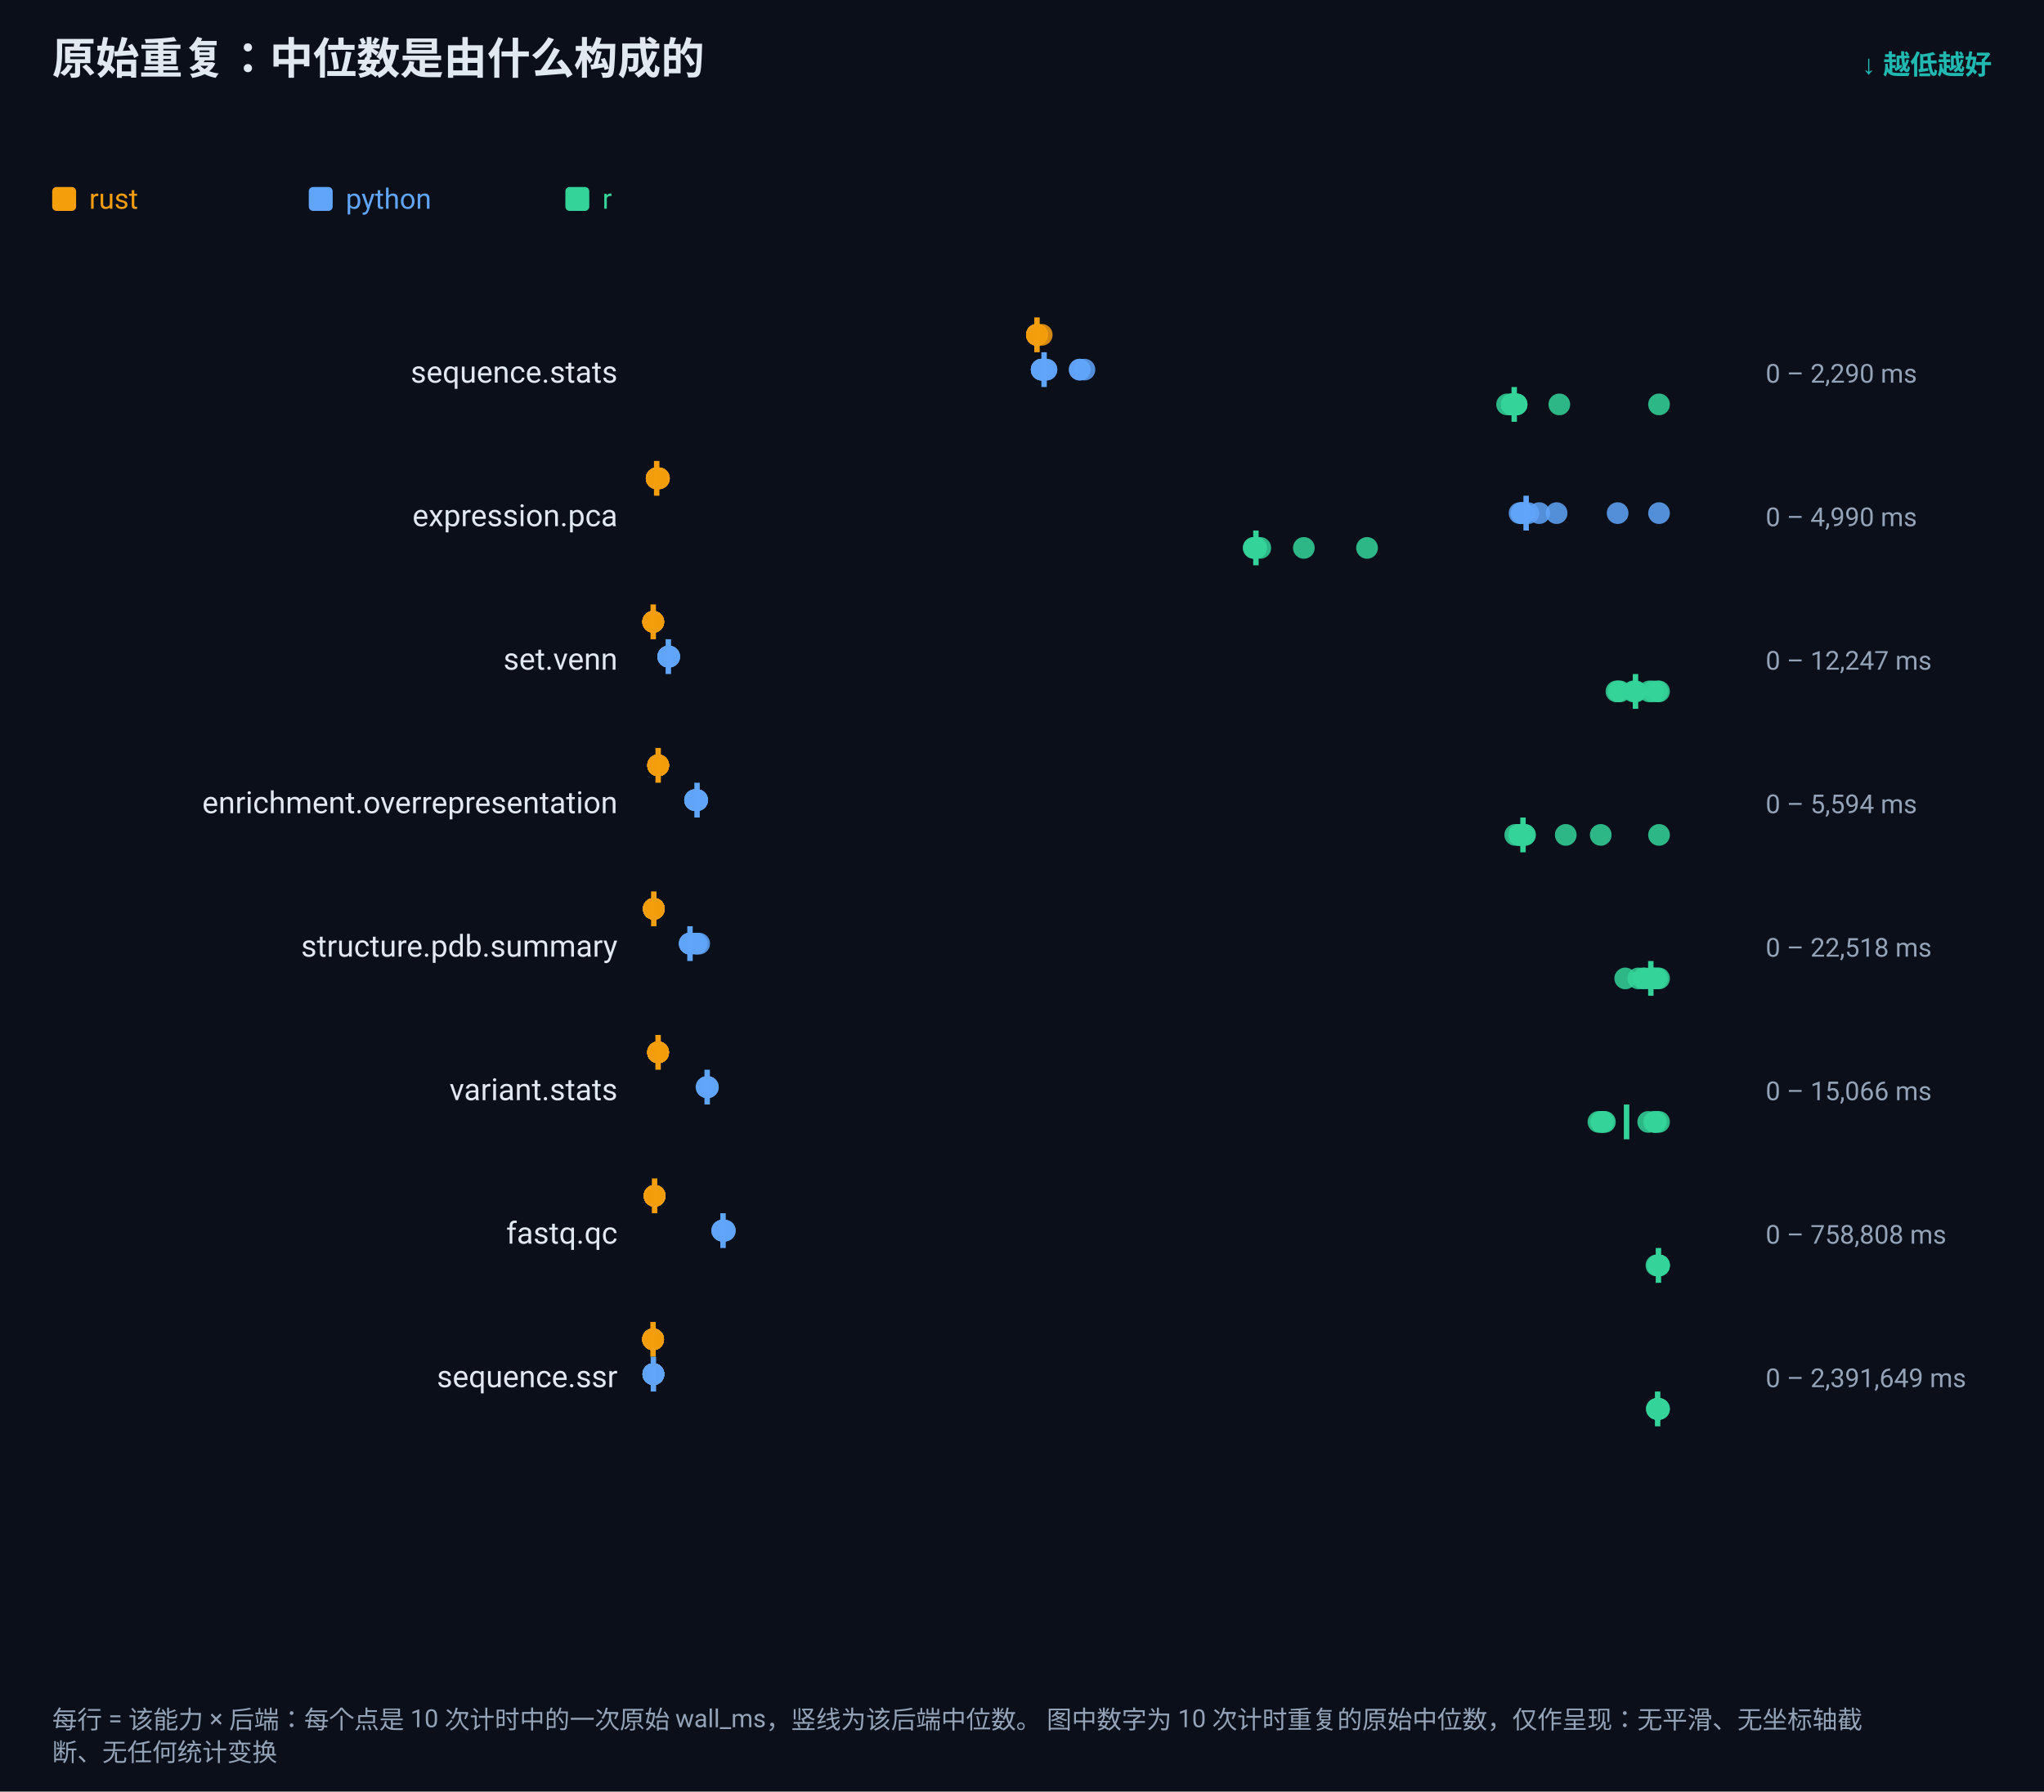
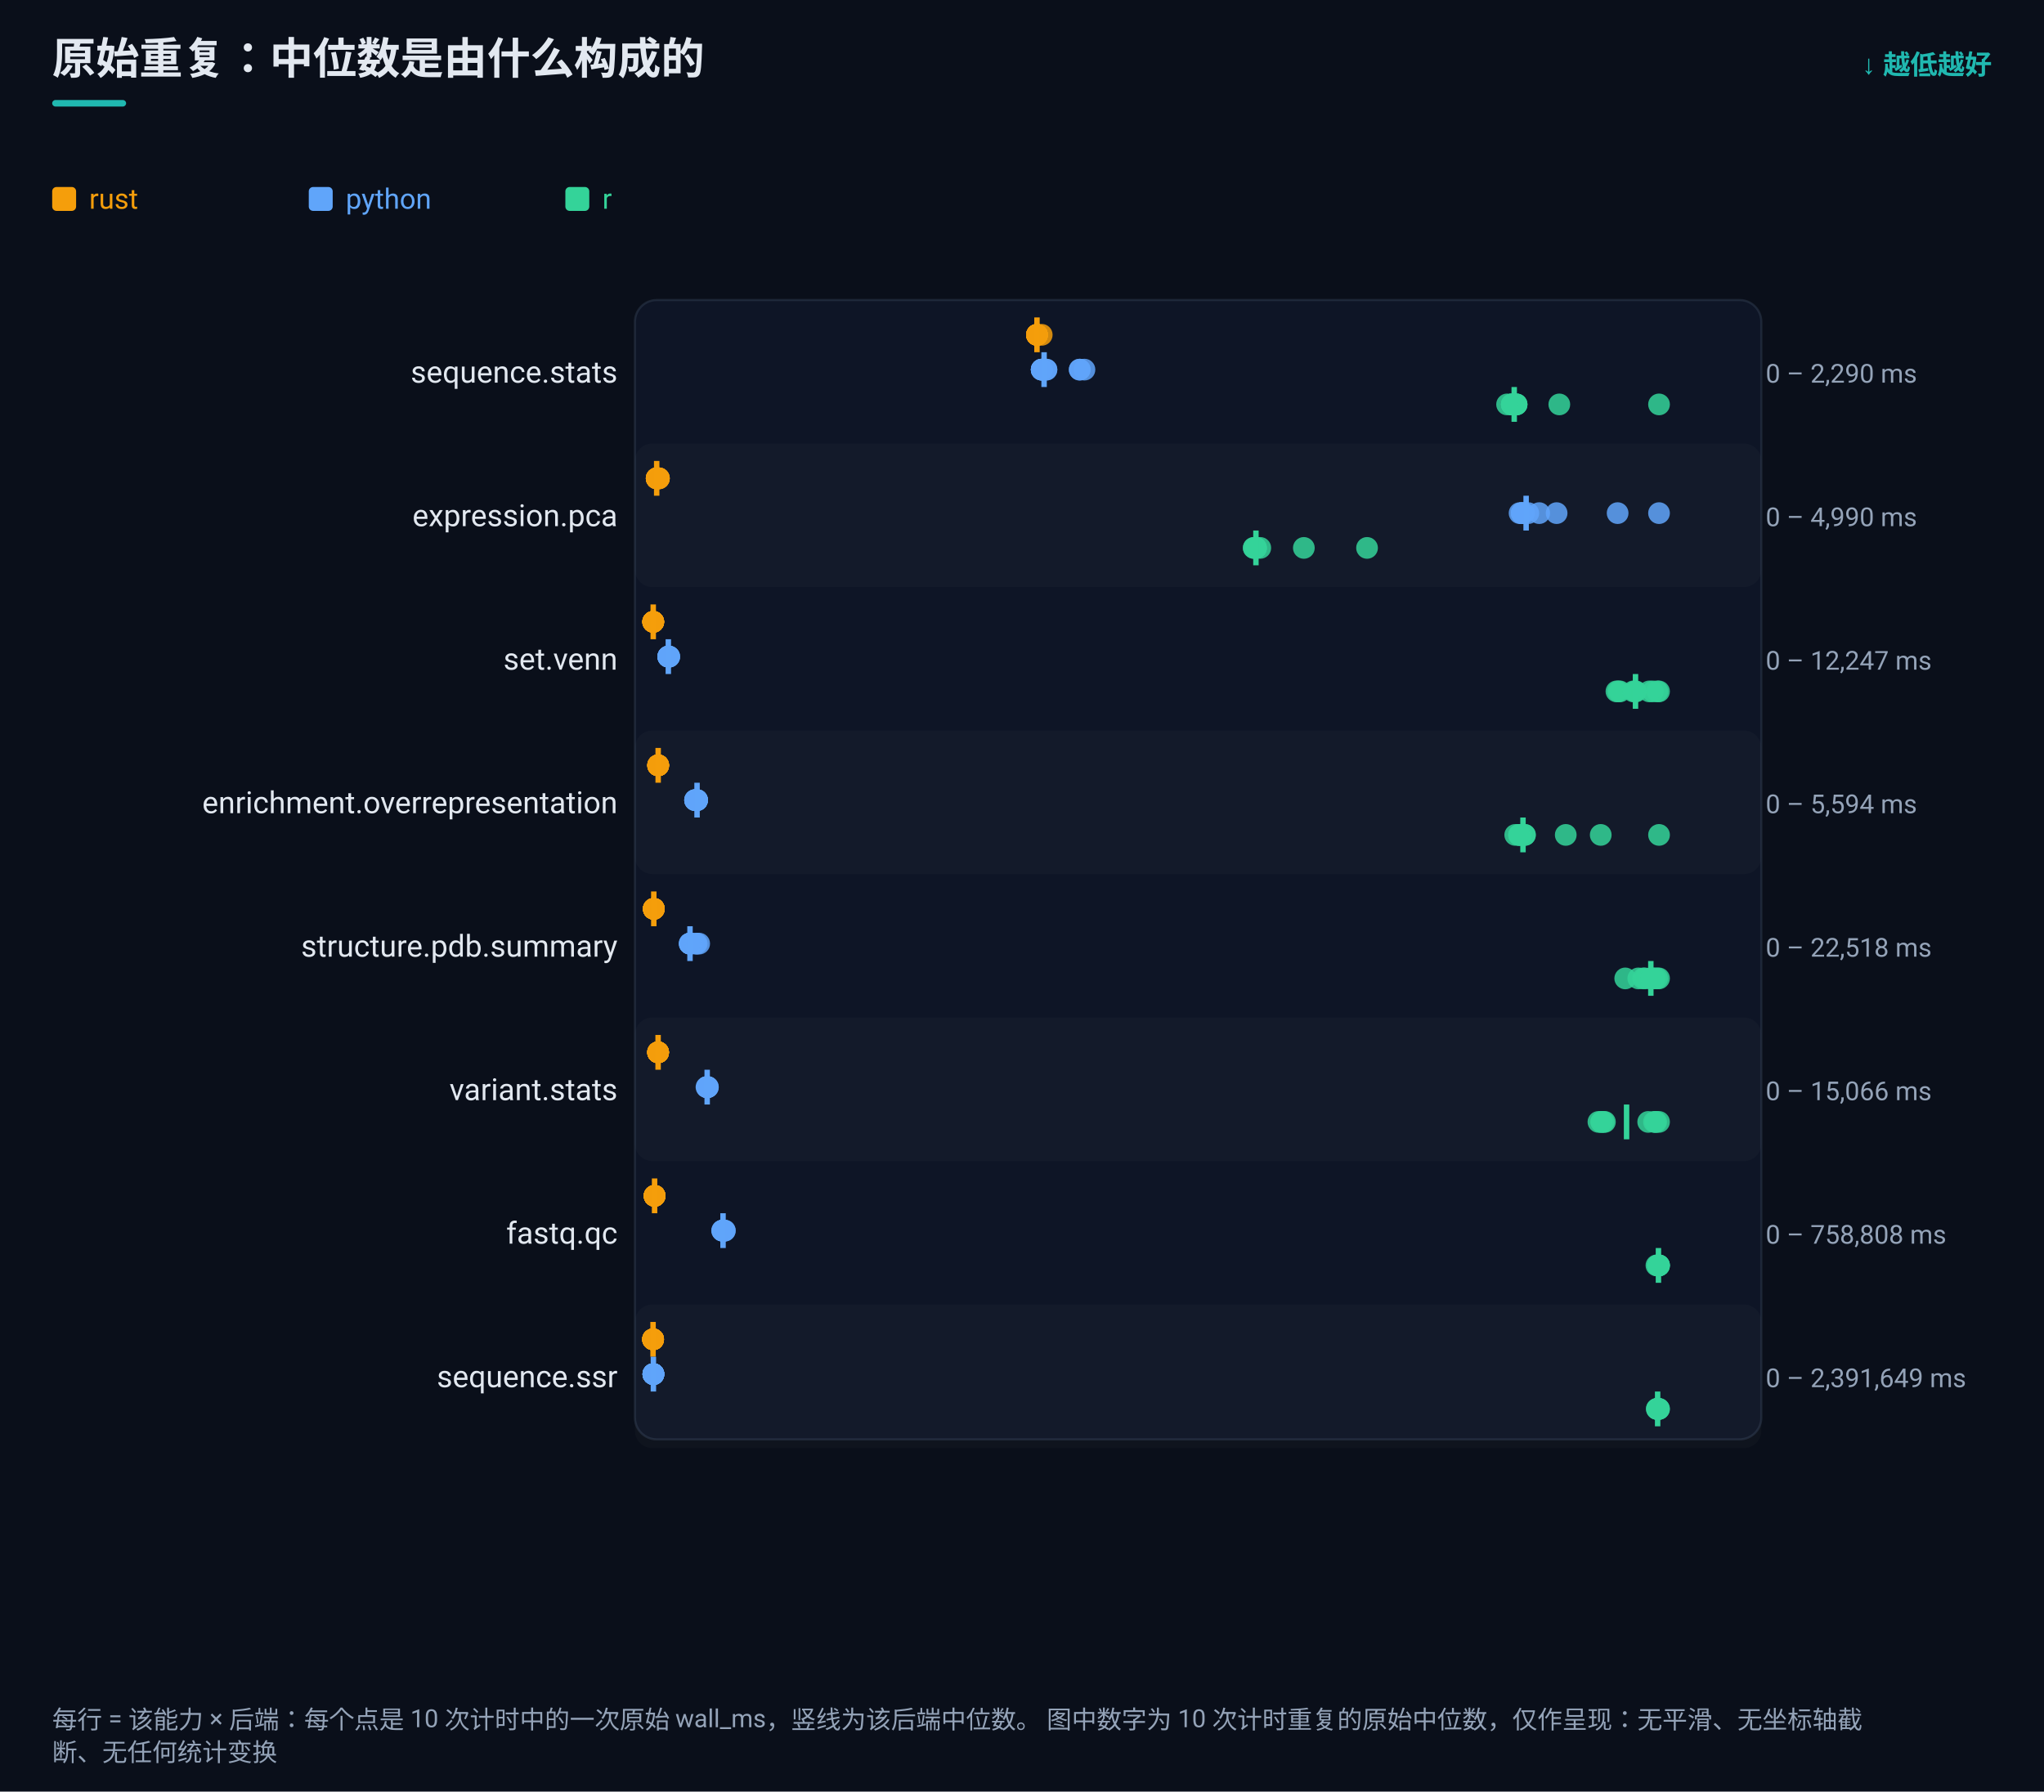
<svg xmlns="http://www.w3.org/2000/svg" viewBox="0 0 940 824" width="940" height="824" role="img" aria-label="原始重复：中位数是由什么构成的">
  <rect width="940" height="824" fill="#0a0f1a" />
  <text x="24" y="34" fill="#e2e8f0" font-family="-apple-system,BlinkMacSystemFont,'Segoe UI',Roboto,'Helvetica Neue',Arial,'Noto Sans SC',sans-serif" font-size="20" font-weight="600">原始重复：中位数是由什么构成的</text>
+   <rect x="24" y="46" width="34" height="3" rx="1.5" fill="#20B8B0" />
  <text x="916" y="34" fill="#20B8B0" font-family="-apple-system,BlinkMacSystemFont,'Segoe UI',Roboto,'Helvetica Neue',Arial,'Noto Sans SC',sans-serif" font-size="12.5" font-weight="600" text-anchor="end">↓ 越低越好</text>
  <rect x="24.00" y="86.00" width="11.00" height="11.00" rx="2" fill="#f59e0b" opacity="1.0" />
  <text x="41.0" y="96.0" fill="#f59e0b" font-family="-apple-system,BlinkMacSystemFont,'Segoe UI',Roboto,'Helvetica Neue',Arial,'Noto Sans SC',sans-serif" font-size="13" font-weight="400" text-anchor="start">rust</text>
  <rect x="142.00" y="86.00" width="11.00" height="11.00" rx="2" fill="#60a5fa" opacity="1.0" />
  <text x="159.0" y="96.0" fill="#60a5fa" font-family="-apple-system,BlinkMacSystemFont,'Segoe UI',Roboto,'Helvetica Neue',Arial,'Noto Sans SC',sans-serif" font-size="13" font-weight="400" text-anchor="start">python</text>
  <rect x="260.00" y="86.00" width="11.00" height="11.00" rx="2" fill="#34d399" opacity="1.0" />
  <text x="277.0" y="96.0" fill="#34d399" font-family="-apple-system,BlinkMacSystemFont,'Segoe UI',Roboto,'Helvetica Neue',Arial,'Noto Sans SC',sans-serif" font-size="13" font-weight="400" text-anchor="start">r</text>
+   <rect x="292.00" y="138.00" width="518.00" height="524.00" rx="10" fill="#0e1526" opacity="1.0" class="deco" />
+   <rect x="292.0" y="138.0" width="518.0" height="524.0" rx="10" fill="none" stroke="rgba(51,65,85,0.45)" stroke-width="1" />
+   <rect x="292.00" y="204.00" width="518.00" height="66.00" rx="8" fill="#ffffff" opacity="0.02" class="deco" />
+   <rect x="292.00" y="336.00" width="518.00" height="66.00" rx="8" fill="#ffffff" opacity="0.02" class="deco" />
+   <rect x="292.00" y="468.00" width="518.00" height="66.00" rx="8" fill="#ffffff" opacity="0.02" class="deco" />
+   <rect x="292.00" y="600.00" width="518.00" height="66.00" rx="8" fill="#ffffff" opacity="0.02" class="deco" />
  <text x="284.0" y="176.0" fill="#e2e8f0" font-family="-apple-system,BlinkMacSystemFont,'Segoe UI',Roboto,'Helvetica Neue',Arial,'Noto Sans SC',sans-serif" font-size="14" font-weight="400" text-anchor="end">sequence.stats</text>
  <circle cx="479.07" cy="154.00" r="5.00" fill="#f59e0b" opacity="0.85" />
  <circle cx="476.89" cy="154.00" r="5.00" fill="#f59e0b" opacity="0.85" />
  <circle cx="476.89" cy="154.00" r="5.00" fill="#f59e0b" opacity="0.85" />
  <circle cx="476.89" cy="154.00" r="5.00" fill="#f59e0b" opacity="0.85" />
  <circle cx="476.89" cy="154.00" r="5.00" fill="#f59e0b" opacity="0.85" />
  <circle cx="476.89" cy="154.00" r="5.00" fill="#f59e0b" opacity="0.85" />
  <circle cx="476.89" cy="154.00" r="5.00" fill="#f59e0b" opacity="0.85" />
  <circle cx="476.89" cy="154.00" r="5.00" fill="#f59e0b" opacity="0.85" />
  <circle cx="476.89" cy="154.00" r="5.00" fill="#f59e0b" opacity="0.85" />
  <circle cx="476.89" cy="154.00" r="5.00" fill="#f59e0b" opacity="0.85" />
  <line x1="476.89" y1="146.00" x2="476.89" y2="162.00" stroke="#f59e0b" stroke-width="2.5" opacity="1.0" />
  <circle cx="496.54" cy="170.00" r="5.00" fill="#60a5fa" opacity="0.85" />
  <circle cx="498.72" cy="170.00" r="5.00" fill="#60a5fa" opacity="0.85" />
  <circle cx="496.54" cy="170.00" r="5.00" fill="#60a5fa" opacity="0.85" />
  <circle cx="479.07" cy="170.00" r="5.00" fill="#60a5fa" opacity="0.85" />
  <circle cx="479.07" cy="170.00" r="5.00" fill="#60a5fa" opacity="0.85" />
  <circle cx="479.07" cy="170.00" r="5.00" fill="#60a5fa" opacity="0.85" />
  <circle cx="479.07" cy="170.00" r="5.00" fill="#60a5fa" opacity="0.85" />
  <circle cx="479.07" cy="170.00" r="5.00" fill="#60a5fa" opacity="0.85" />
  <circle cx="481.25" cy="170.00" r="5.00" fill="#60a5fa" opacity="0.85" />
  <circle cx="481.25" cy="170.00" r="5.00" fill="#60a5fa" opacity="0.85" />
  <line x1="480.16" y1="162.00" x2="480.16" y2="178.00" stroke="#60a5fa" stroke-width="2.5" opacity="1.0" />
  <circle cx="697.45" cy="186.00" r="5.00" fill="#34d399" opacity="0.85" />
  <circle cx="695.27" cy="186.00" r="5.00" fill="#34d399" opacity="0.85" />
  <circle cx="697.45" cy="186.00" r="5.00" fill="#34d399" opacity="0.85" />
  <circle cx="695.27" cy="186.00" r="5.00" fill="#34d399" opacity="0.85" />
  <circle cx="695.27" cy="186.00" r="5.00" fill="#34d399" opacity="0.85" />
  <circle cx="697.45" cy="186.00" r="5.00" fill="#34d399" opacity="0.85" />
  <circle cx="695.27" cy="186.00" r="5.00" fill="#34d399" opacity="0.85" />
  <circle cx="717.10" cy="186.00" r="5.00" fill="#34d399" opacity="0.85" />
  <circle cx="762.96" cy="186.00" r="5.00" fill="#34d399" opacity="0.85" />
  <circle cx="693.08" cy="186.00" r="5.00" fill="#34d399" opacity="0.85" />
  <line x1="696.36" y1="178.00" x2="696.36" y2="194.00" stroke="#34d399" stroke-width="2.5" opacity="1.0" />
  <text x="812.0" y="176.0" fill="#94a3b8" font-family="-apple-system,BlinkMacSystemFont,'Segoe UI',Roboto,'Helvetica Neue',Arial,'Noto Sans SC',sans-serif" font-size="12" font-weight="400" text-anchor="start">0 – 2,290 ms</text>
  <text x="284.0" y="242.0" fill="#e2e8f0" font-family="-apple-system,BlinkMacSystemFont,'Segoe UI',Roboto,'Helvetica Neue',Arial,'Noto Sans SC',sans-serif" font-size="14" font-weight="400" text-anchor="end">expression.pca</text>
  <circle cx="302.00" cy="220.00" r="5.00" fill="#f59e0b" opacity="0.85" />
  <circle cx="302.00" cy="220.00" r="5.00" fill="#f59e0b" opacity="0.85" />
  <circle cx="302.00" cy="220.00" r="5.00" fill="#f59e0b" opacity="0.85" />
  <circle cx="303.01" cy="220.00" r="5.00" fill="#f59e0b" opacity="0.85" />
  <circle cx="303.01" cy="220.00" r="5.00" fill="#f59e0b" opacity="0.85" />
  <circle cx="303.01" cy="220.00" r="5.00" fill="#f59e0b" opacity="0.85" />
  <circle cx="303.01" cy="220.00" r="5.00" fill="#f59e0b" opacity="0.85" />
  <circle cx="302.00" cy="220.00" r="5.00" fill="#f59e0b" opacity="0.85" />
  <circle cx="302.00" cy="220.00" r="5.00" fill="#f59e0b" opacity="0.85" />
  <circle cx="302.00" cy="220.00" r="5.00" fill="#f59e0b" opacity="0.85" />
  <line x1="302.00" y1="212.00" x2="302.00" y2="228.00" stroke="#f59e0b" stroke-width="2.5" opacity="1.0" />
  <circle cx="700.83" cy="236.00" r="5.00" fill="#60a5fa" opacity="0.85" />
  <circle cx="702.84" cy="236.00" r="5.00" fill="#60a5fa" opacity="0.85" />
  <circle cx="698.83" cy="236.00" r="5.00" fill="#60a5fa" opacity="0.85" />
  <circle cx="743.92" cy="236.00" r="5.00" fill="#60a5fa" opacity="0.85" />
  <circle cx="715.86" cy="236.00" r="5.00" fill="#60a5fa" opacity="0.85" />
  <circle cx="699.83" cy="236.00" r="5.00" fill="#60a5fa" opacity="0.85" />
  <circle cx="699.83" cy="236.00" r="5.00" fill="#60a5fa" opacity="0.85" />
  <circle cx="707.85" cy="236.00" r="5.00" fill="#60a5fa" opacity="0.85" />
  <circle cx="699.83" cy="236.00" r="5.00" fill="#60a5fa" opacity="0.85" />
  <circle cx="762.96" cy="236.00" r="5.00" fill="#60a5fa" opacity="0.85" />
  <line x1="701.84" y1="228.00" x2="701.84" y2="244.00" stroke="#60a5fa" stroke-width="2.5" opacity="1.0" />
  <circle cx="576.58" cy="252.00" r="5.00" fill="#34d399" opacity="0.85" />
  <circle cx="577.58" cy="252.00" r="5.00" fill="#34d399" opacity="0.85" />
  <circle cx="579.58" cy="252.00" r="5.00" fill="#34d399" opacity="0.85" />
  <circle cx="577.58" cy="252.00" r="5.00" fill="#34d399" opacity="0.85" />
  <circle cx="577.58" cy="252.00" r="5.00" fill="#34d399" opacity="0.85" />
  <circle cx="577.58" cy="252.00" r="5.00" fill="#34d399" opacity="0.85" />
  <circle cx="599.62" cy="252.00" r="5.00" fill="#34d399" opacity="0.85" />
  <circle cx="628.68" cy="252.00" r="5.00" fill="#34d399" opacity="0.85" />
  <circle cx="576.58" cy="252.00" r="5.00" fill="#34d399" opacity="0.85" />
  <circle cx="577.58" cy="252.00" r="5.00" fill="#34d399" opacity="0.85" />
  <line x1="577.58" y1="244.00" x2="577.58" y2="260.00" stroke="#34d399" stroke-width="2.5" opacity="1.0" />
  <text x="812.0" y="242.0" fill="#94a3b8" font-family="-apple-system,BlinkMacSystemFont,'Segoe UI',Roboto,'Helvetica Neue',Arial,'Noto Sans SC',sans-serif" font-size="12" font-weight="400" text-anchor="start">0 – 4,990 ms</text>
  <text x="284.0" y="308.0" fill="#e2e8f0" font-family="-apple-system,BlinkMacSystemFont,'Segoe UI',Roboto,'Helvetica Neue',Arial,'Noto Sans SC',sans-serif" font-size="14" font-weight="400" text-anchor="end">set.venn</text>
  <circle cx="300.41" cy="286.00" r="5.00" fill="#f59e0b" opacity="0.85" />
  <circle cx="300.41" cy="286.00" r="5.00" fill="#f59e0b" opacity="0.85" />
  <circle cx="300.41" cy="286.00" r="5.00" fill="#f59e0b" opacity="0.85" />
  <circle cx="300.41" cy="286.00" r="5.00" fill="#f59e0b" opacity="0.85" />
  <circle cx="300.41" cy="286.00" r="5.00" fill="#f59e0b" opacity="0.85" />
  <circle cx="300.41" cy="286.00" r="5.00" fill="#f59e0b" opacity="0.85" />
  <circle cx="300.41" cy="286.00" r="5.00" fill="#f59e0b" opacity="0.85" />
  <circle cx="300.41" cy="286.00" r="5.00" fill="#f59e0b" opacity="0.85" />
  <circle cx="300.41" cy="286.00" r="5.00" fill="#f59e0b" opacity="0.85" />
  <circle cx="300.41" cy="286.00" r="5.00" fill="#f59e0b" opacity="0.85" />
  <line x1="300.41" y1="278.00" x2="300.41" y2="294.00" stroke="#f59e0b" stroke-width="2.5" opacity="1.0" />
  <circle cx="307.35" cy="302.00" r="5.00" fill="#60a5fa" opacity="0.85" />
  <circle cx="307.35" cy="302.00" r="5.00" fill="#60a5fa" opacity="0.85" />
  <circle cx="307.76" cy="302.00" r="5.00" fill="#60a5fa" opacity="0.85" />
  <circle cx="307.35" cy="302.00" r="5.00" fill="#60a5fa" opacity="0.85" />
  <circle cx="307.76" cy="302.00" r="5.00" fill="#60a5fa" opacity="0.85" />
  <circle cx="307.35" cy="302.00" r="5.00" fill="#60a5fa" opacity="0.85" />
  <circle cx="307.35" cy="302.00" r="5.00" fill="#60a5fa" opacity="0.85" />
  <circle cx="307.76" cy="302.00" r="5.00" fill="#60a5fa" opacity="0.85" />
  <circle cx="307.35" cy="302.00" r="5.00" fill="#60a5fa" opacity="0.85" />
  <circle cx="307.35" cy="302.00" r="5.00" fill="#60a5fa" opacity="0.85" />
  <line x1="307.35" y1="294.00" x2="307.35" y2="310.00" stroke="#60a5fa" stroke-width="2.5" opacity="1.0" />
  <circle cx="762.96" cy="318.00" r="5.00" fill="#34d399" opacity="0.85" />
  <circle cx="744.18" cy="318.00" r="5.00" fill="#34d399" opacity="0.85" />
  <circle cx="760.11" cy="318.00" r="5.00" fill="#34d399" opacity="0.85" />
  <circle cx="743.37" cy="318.00" r="5.00" fill="#34d399" opacity="0.85" />
  <circle cx="758.47" cy="318.00" r="5.00" fill="#34d399" opacity="0.85" />
  <circle cx="752.35" cy="318.00" r="5.00" fill="#34d399" opacity="0.85" />
  <circle cx="762.15" cy="318.00" r="5.00" fill="#34d399" opacity="0.85" />
  <circle cx="745.00" cy="318.00" r="5.00" fill="#34d399" opacity="0.85" />
  <circle cx="751.94" cy="318.00" r="5.00" fill="#34d399" opacity="0.85" />
  <circle cx="751.12" cy="318.00" r="5.00" fill="#34d399" opacity="0.85" />
  <line x1="752.14" y1="310.00" x2="752.14" y2="326.00" stroke="#34d399" stroke-width="2.5" opacity="1.0" />
  <text x="812.0" y="308.0" fill="#94a3b8" font-family="-apple-system,BlinkMacSystemFont,'Segoe UI',Roboto,'Helvetica Neue',Arial,'Noto Sans SC',sans-serif" font-size="12" font-weight="400" text-anchor="start">0 – 12,247 ms</text>
  <text x="284.0" y="374.0" fill="#e2e8f0" font-family="-apple-system,BlinkMacSystemFont,'Segoe UI',Roboto,'Helvetica Neue',Arial,'Noto Sans SC',sans-serif" font-size="14" font-weight="400" text-anchor="end">enrichment.overrepresentation</text>
  <circle cx="302.68" cy="352.00" r="5.00" fill="#f59e0b" opacity="0.85" />
  <circle cx="302.68" cy="352.00" r="5.00" fill="#f59e0b" opacity="0.85" />
  <circle cx="302.68" cy="352.00" r="5.00" fill="#f59e0b" opacity="0.85" />
  <circle cx="302.68" cy="352.00" r="5.00" fill="#f59e0b" opacity="0.85" />
  <circle cx="302.68" cy="352.00" r="5.00" fill="#f59e0b" opacity="0.85" />
  <circle cx="302.68" cy="352.00" r="5.00" fill="#f59e0b" opacity="0.85" />
  <circle cx="302.68" cy="352.00" r="5.00" fill="#f59e0b" opacity="0.85" />
  <circle cx="302.68" cy="352.00" r="5.00" fill="#f59e0b" opacity="0.85" />
  <circle cx="302.68" cy="352.00" r="5.00" fill="#f59e0b" opacity="0.85" />
  <circle cx="302.68" cy="352.00" r="5.00" fill="#f59e0b" opacity="0.85" />
  <line x1="302.68" y1="344.00" x2="302.68" y2="360.00" stroke="#f59e0b" stroke-width="2.5" opacity="1.0" />
  <circle cx="320.56" cy="368.00" r="5.00" fill="#60a5fa" opacity="0.85" />
  <circle cx="320.56" cy="368.00" r="5.00" fill="#60a5fa" opacity="0.85" />
  <circle cx="320.56" cy="368.00" r="5.00" fill="#60a5fa" opacity="0.85" />
  <circle cx="319.66" cy="368.00" r="5.00" fill="#60a5fa" opacity="0.85" />
  <circle cx="320.56" cy="368.00" r="5.00" fill="#60a5fa" opacity="0.85" />
  <circle cx="319.66" cy="368.00" r="5.00" fill="#60a5fa" opacity="0.85" />
  <circle cx="319.66" cy="368.00" r="5.00" fill="#60a5fa" opacity="0.85" />
  <circle cx="320.56" cy="368.00" r="5.00" fill="#60a5fa" opacity="0.85" />
  <circle cx="319.66" cy="368.00" r="5.00" fill="#60a5fa" opacity="0.85" />
  <circle cx="320.56" cy="368.00" r="5.00" fill="#60a5fa" opacity="0.85" />
  <line x1="320.56" y1="360.00" x2="320.56" y2="376.00" stroke="#60a5fa" stroke-width="2.5" opacity="1.0" />
  <circle cx="736.15" cy="384.00" r="5.00" fill="#34d399" opacity="0.85" />
  <circle cx="720.06" cy="384.00" r="5.00" fill="#34d399" opacity="0.85" />
  <circle cx="701.29" cy="384.00" r="5.00" fill="#34d399" opacity="0.85" />
  <circle cx="701.29" cy="384.00" r="5.00" fill="#34d399" opacity="0.85" />
  <circle cx="698.61" cy="384.00" r="5.00" fill="#34d399" opacity="0.85" />
  <circle cx="699.51" cy="384.00" r="5.00" fill="#34d399" opacity="0.85" />
  <circle cx="762.96" cy="384.00" r="5.00" fill="#34d399" opacity="0.85" />
  <circle cx="698.61" cy="384.00" r="5.00" fill="#34d399" opacity="0.85" />
  <circle cx="698.61" cy="384.00" r="5.00" fill="#34d399" opacity="0.85" />
  <circle cx="696.83" cy="384.00" r="5.00" fill="#34d399" opacity="0.85" />
  <line x1="700.40" y1="376.00" x2="700.40" y2="392.00" stroke="#34d399" stroke-width="2.5" opacity="1.0" />
  <text x="812.0" y="374.0" fill="#94a3b8" font-family="-apple-system,BlinkMacSystemFont,'Segoe UI',Roboto,'Helvetica Neue',Arial,'Noto Sans SC',sans-serif" font-size="12" font-weight="400" text-anchor="start">0 – 5,594 ms</text>
  <text x="284.0" y="440.0" fill="#e2e8f0" font-family="-apple-system,BlinkMacSystemFont,'Segoe UI',Roboto,'Helvetica Neue',Arial,'Noto Sans SC',sans-serif" font-size="14" font-weight="400" text-anchor="end">structure.pdb.summary</text>
  <circle cx="300.67" cy="418.00" r="5.00" fill="#f59e0b" opacity="0.85" />
  <circle cx="300.67" cy="418.00" r="5.00" fill="#f59e0b" opacity="0.85" />
  <circle cx="300.67" cy="418.00" r="5.00" fill="#f59e0b" opacity="0.85" />
  <circle cx="300.67" cy="418.00" r="5.00" fill="#f59e0b" opacity="0.85" />
  <circle cx="300.67" cy="418.00" r="5.00" fill="#f59e0b" opacity="0.85" />
  <circle cx="300.67" cy="418.00" r="5.00" fill="#f59e0b" opacity="0.85" />
  <circle cx="300.67" cy="418.00" r="5.00" fill="#f59e0b" opacity="0.85" />
  <circle cx="300.67" cy="418.00" r="5.00" fill="#f59e0b" opacity="0.85" />
  <circle cx="300.67" cy="418.00" r="5.00" fill="#f59e0b" opacity="0.85" />
  <circle cx="300.67" cy="418.00" r="5.00" fill="#f59e0b" opacity="0.85" />
  <line x1="300.67" y1="410.00" x2="300.67" y2="426.00" stroke="#f59e0b" stroke-width="2.5" opacity="1.0" />
  <circle cx="317.32" cy="434.00" r="5.00" fill="#60a5fa" opacity="0.85" />
  <circle cx="317.10" cy="434.00" r="5.00" fill="#60a5fa" opacity="0.85" />
  <circle cx="317.32" cy="434.00" r="5.00" fill="#60a5fa" opacity="0.85" />
  <circle cx="317.32" cy="434.00" r="5.00" fill="#60a5fa" opacity="0.85" />
  <circle cx="317.32" cy="434.00" r="5.00" fill="#60a5fa" opacity="0.85" />
  <circle cx="319.98" cy="434.00" r="5.00" fill="#60a5fa" opacity="0.85" />
  <circle cx="321.54" cy="434.00" r="5.00" fill="#60a5fa" opacity="0.85" />
  <circle cx="320.43" cy="434.00" r="5.00" fill="#60a5fa" opacity="0.85" />
  <circle cx="317.76" cy="434.00" r="5.00" fill="#60a5fa" opacity="0.85" />
  <circle cx="317.32" cy="434.00" r="5.00" fill="#60a5fa" opacity="0.85" />
  <line x1="317.32" y1="426.00" x2="317.32" y2="442.00" stroke="#60a5fa" stroke-width="2.5" opacity="1.0" />
  <circle cx="753.42" cy="450.00" r="5.00" fill="#34d399" opacity="0.85" />
  <circle cx="760.08" cy="450.00" r="5.00" fill="#34d399" opacity="0.85" />
  <circle cx="762.07" cy="450.00" r="5.00" fill="#34d399" opacity="0.85" />
  <circle cx="760.96" cy="450.00" r="5.00" fill="#34d399" opacity="0.85" />
  <circle cx="755.64" cy="450.00" r="5.00" fill="#34d399" opacity="0.85" />
  <circle cx="747.42" cy="450.00" r="5.00" fill="#34d399" opacity="0.85" />
  <circle cx="758.97" cy="450.00" r="5.00" fill="#34d399" opacity="0.85" />
  <circle cx="762.96" cy="450.00" r="5.00" fill="#34d399" opacity="0.85" />
  <circle cx="756.52" cy="450.00" r="5.00" fill="#34d399" opacity="0.85" />
  <circle cx="759.41" cy="450.00" r="5.00" fill="#34d399" opacity="0.85" />
  <line x1="759.19" y1="442.00" x2="759.19" y2="458.00" stroke="#34d399" stroke-width="2.5" opacity="1.0" />
  <text x="812.0" y="440.0" fill="#94a3b8" font-family="-apple-system,BlinkMacSystemFont,'Segoe UI',Roboto,'Helvetica Neue',Arial,'Noto Sans SC',sans-serif" font-size="12" font-weight="400" text-anchor="start">0 – 22,518 ms</text>
  <text x="284.0" y="506.0" fill="#e2e8f0" font-family="-apple-system,BlinkMacSystemFont,'Segoe UI',Roboto,'Helvetica Neue',Arial,'Noto Sans SC',sans-serif" font-size="14" font-weight="400" text-anchor="end">variant.stats</text>
  <circle cx="302.65" cy="484.00" r="5.00" fill="#f59e0b" opacity="0.85" />
  <circle cx="302.65" cy="484.00" r="5.00" fill="#f59e0b" opacity="0.85" />
  <circle cx="302.65" cy="484.00" r="5.00" fill="#f59e0b" opacity="0.85" />
  <circle cx="302.65" cy="484.00" r="5.00" fill="#f59e0b" opacity="0.85" />
  <circle cx="302.65" cy="484.00" r="5.00" fill="#f59e0b" opacity="0.85" />
  <circle cx="302.65" cy="484.00" r="5.00" fill="#f59e0b" opacity="0.85" />
  <circle cx="302.65" cy="484.00" r="5.00" fill="#f59e0b" opacity="0.85" />
  <circle cx="302.65" cy="484.00" r="5.00" fill="#f59e0b" opacity="0.85" />
  <circle cx="302.65" cy="484.00" r="5.00" fill="#f59e0b" opacity="0.85" />
  <circle cx="302.65" cy="484.00" r="5.00" fill="#f59e0b" opacity="0.85" />
  <line x1="302.65" y1="476.00" x2="302.65" y2="492.00" stroke="#f59e0b" stroke-width="2.5" opacity="1.0" />
  <circle cx="325.22" cy="500.00" r="5.00" fill="#60a5fa" opacity="0.85" />
  <circle cx="325.22" cy="500.00" r="5.00" fill="#60a5fa" opacity="0.85" />
  <circle cx="325.22" cy="500.00" r="5.00" fill="#60a5fa" opacity="0.85" />
  <circle cx="325.22" cy="500.00" r="5.00" fill="#60a5fa" opacity="0.85" />
  <circle cx="325.22" cy="500.00" r="5.00" fill="#60a5fa" opacity="0.85" />
  <circle cx="325.22" cy="500.00" r="5.00" fill="#60a5fa" opacity="0.85" />
  <circle cx="325.55" cy="500.00" r="5.00" fill="#60a5fa" opacity="0.85" />
  <circle cx="325.22" cy="500.00" r="5.00" fill="#60a5fa" opacity="0.85" />
  <circle cx="324.89" cy="500.00" r="5.00" fill="#60a5fa" opacity="0.85" />
  <circle cx="325.55" cy="500.00" r="5.00" fill="#60a5fa" opacity="0.85" />
  <line x1="325.22" y1="492.00" x2="325.22" y2="508.00" stroke="#60a5fa" stroke-width="2.5" opacity="1.0" />
  <circle cx="736.41" cy="516.00" r="5.00" fill="#34d399" opacity="0.85" />
  <circle cx="761.30" cy="516.00" r="5.00" fill="#34d399" opacity="0.85" />
  <circle cx="735.09" cy="516.00" r="5.00" fill="#34d399" opacity="0.85" />
  <circle cx="761.64" cy="516.00" r="5.00" fill="#34d399" opacity="0.85" />
  <circle cx="757.98" cy="516.00" r="5.00" fill="#34d399" opacity="0.85" />
  <circle cx="737.41" cy="516.00" r="5.00" fill="#34d399" opacity="0.85" />
  <circle cx="762.96" cy="516.00" r="5.00" fill="#34d399" opacity="0.85" />
  <circle cx="738.07" cy="516.00" r="5.00" fill="#34d399" opacity="0.85" />
  <circle cx="760.64" cy="516.00" r="5.00" fill="#34d399" opacity="0.85" />
  <circle cx="736.41" cy="516.00" r="5.00" fill="#34d399" opacity="0.85" />
  <line x1="748.03" y1="508.00" x2="748.03" y2="524.00" stroke="#34d399" stroke-width="2.5" opacity="1.0" />
  <text x="812.0" y="506.0" fill="#94a3b8" font-family="-apple-system,BlinkMacSystemFont,'Segoe UI',Roboto,'Helvetica Neue',Arial,'Noto Sans SC',sans-serif" font-size="12" font-weight="400" text-anchor="start">0 – 15,066 ms</text>
  <text x="284.0" y="572.0" fill="#e2e8f0" font-family="-apple-system,BlinkMacSystemFont,'Segoe UI',Roboto,'Helvetica Neue',Arial,'Noto Sans SC',sans-serif" font-size="14" font-weight="400" text-anchor="end">fastq.qc</text>
  <circle cx="301.03" cy="550.00" r="5.00" fill="#f59e0b" opacity="0.85" />
  <circle cx="301.04" cy="550.00" r="5.00" fill="#f59e0b" opacity="0.85" />
  <circle cx="301.03" cy="550.00" r="5.00" fill="#f59e0b" opacity="0.85" />
  <circle cx="301.04" cy="550.00" r="5.00" fill="#f59e0b" opacity="0.85" />
  <circle cx="301.03" cy="550.00" r="5.00" fill="#f59e0b" opacity="0.85" />
  <circle cx="301.04" cy="550.00" r="5.00" fill="#f59e0b" opacity="0.85" />
  <circle cx="301.03" cy="550.00" r="5.00" fill="#f59e0b" opacity="0.85" />
  <circle cx="301.04" cy="550.00" r="5.00" fill="#f59e0b" opacity="0.85" />
  <circle cx="301.03" cy="550.00" r="5.00" fill="#f59e0b" opacity="0.85" />
  <circle cx="301.03" cy="550.00" r="5.00" fill="#f59e0b" opacity="0.85" />
  <line x1="301.03" y1="542.00" x2="301.03" y2="558.00" stroke="#f59e0b" stroke-width="2.5" opacity="1.0" />
  <circle cx="332.23" cy="566.00" r="5.00" fill="#60a5fa" opacity="0.85" />
  <circle cx="332.53" cy="566.00" r="5.00" fill="#60a5fa" opacity="0.85" />
  <circle cx="332.33" cy="566.00" r="5.00" fill="#60a5fa" opacity="0.85" />
  <circle cx="332.54" cy="566.00" r="5.00" fill="#60a5fa" opacity="0.85" />
  <circle cx="332.31" cy="566.00" r="5.00" fill="#60a5fa" opacity="0.85" />
  <circle cx="332.50" cy="566.00" r="5.00" fill="#60a5fa" opacity="0.85" />
  <circle cx="332.89" cy="566.00" r="5.00" fill="#60a5fa" opacity="0.85" />
  <circle cx="333.32" cy="566.00" r="5.00" fill="#60a5fa" opacity="0.85" />
  <circle cx="333.35" cy="566.00" r="5.00" fill="#60a5fa" opacity="0.85" />
  <circle cx="332.08" cy="566.00" r="5.00" fill="#60a5fa" opacity="0.85" />
  <line x1="332.51" y1="558.00" x2="332.51" y2="574.00" stroke="#60a5fa" stroke-width="2.5" opacity="1.0" />
  <circle cx="761.76" cy="582.00" r="5.00" fill="#34d399" opacity="0.85" />
  <circle cx="762.84" cy="582.00" r="5.00" fill="#34d399" opacity="0.85" />
  <circle cx="762.43" cy="582.00" r="5.00" fill="#34d399" opacity="0.85" />
  <circle cx="762.51" cy="582.00" r="5.00" fill="#34d399" opacity="0.85" />
  <circle cx="762.96" cy="582.00" r="5.00" fill="#34d399" opacity="0.85" />
  <circle cx="762.88" cy="582.00" r="5.00" fill="#34d399" opacity="0.85" />
  <circle cx="762.96" cy="582.00" r="5.00" fill="#34d399" opacity="0.85" />
  <circle cx="762.54" cy="582.00" r="5.00" fill="#34d399" opacity="0.85" />
  <circle cx="762.41" cy="582.00" r="5.00" fill="#34d399" opacity="0.85" />
  <circle cx="762.94" cy="582.00" r="5.00" fill="#34d399" opacity="0.85" />
  <line x1="762.69" y1="574.00" x2="762.69" y2="590.00" stroke="#34d399" stroke-width="2.5" opacity="1.0" />
  <text x="812.0" y="572.0" fill="#94a3b8" font-family="-apple-system,BlinkMacSystemFont,'Segoe UI',Roboto,'Helvetica Neue',Arial,'Noto Sans SC',sans-serif" font-size="12" font-weight="400" text-anchor="start">0 – 758,808 ms</text>
  <text x="284.0" y="638.0" fill="#e2e8f0" font-family="-apple-system,BlinkMacSystemFont,'Segoe UI',Roboto,'Helvetica Neue',Arial,'Noto Sans SC',sans-serif" font-size="14" font-weight="400" text-anchor="end">sequence.ssr</text>
  <circle cx="300.39" cy="616.00" r="5.00" fill="#f59e0b" opacity="0.85" />
  <circle cx="300.38" cy="616.00" r="5.00" fill="#f59e0b" opacity="0.85" />
  <circle cx="300.33" cy="616.00" r="5.00" fill="#f59e0b" opacity="0.85" />
  <circle cx="300.33" cy="616.00" r="5.00" fill="#f59e0b" opacity="0.85" />
  <circle cx="300.33" cy="616.00" r="5.00" fill="#f59e0b" opacity="0.85" />
  <circle cx="300.33" cy="616.00" r="5.00" fill="#f59e0b" opacity="0.85" />
  <circle cx="300.33" cy="616.00" r="5.00" fill="#f59e0b" opacity="0.85" />
  <circle cx="300.33" cy="616.00" r="5.00" fill="#f59e0b" opacity="0.85" />
  <circle cx="300.33" cy="616.00" r="5.00" fill="#f59e0b" opacity="0.85" />
  <circle cx="300.33" cy="616.00" r="5.00" fill="#f59e0b" opacity="0.85" />
  <line x1="300.33" y1="608.00" x2="300.33" y2="624.00" stroke="#f59e0b" stroke-width="2.5" opacity="1.0" />
  <circle cx="300.48" cy="632.00" r="5.00" fill="#60a5fa" opacity="0.85" />
  <circle cx="300.48" cy="632.00" r="5.00" fill="#60a5fa" opacity="0.85" />
  <circle cx="300.49" cy="632.00" r="5.00" fill="#60a5fa" opacity="0.85" />
  <circle cx="300.50" cy="632.00" r="5.00" fill="#60a5fa" opacity="0.85" />
  <circle cx="300.48" cy="632.00" r="5.00" fill="#60a5fa" opacity="0.85" />
  <circle cx="300.48" cy="632.00" r="5.00" fill="#60a5fa" opacity="0.85" />
  <circle cx="300.48" cy="632.00" r="5.00" fill="#60a5fa" opacity="0.85" />
  <circle cx="300.48" cy="632.00" r="5.00" fill="#60a5fa" opacity="0.85" />
  <circle cx="300.48" cy="632.00" r="5.00" fill="#60a5fa" opacity="0.85" />
  <circle cx="300.48" cy="632.00" r="5.00" fill="#60a5fa" opacity="0.85" />
  <line x1="300.48" y1="624.00" x2="300.48" y2="640.00" stroke="#60a5fa" stroke-width="2.5" opacity="1.0" />
  <circle cx="762.96" cy="648.00" r="5.00" fill="#34d399" opacity="0.85" />
  <circle cx="762.33" cy="648.00" r="5.00" fill="#34d399" opacity="0.85" />
  <circle cx="762.41" cy="648.00" r="5.00" fill="#34d399" opacity="0.85" />
  <circle cx="762.03" cy="648.00" r="5.00" fill="#34d399" opacity="0.85" />
  <circle cx="762.31" cy="648.00" r="5.00" fill="#34d399" opacity="0.85" />
  <circle cx="762.93" cy="648.00" r="5.00" fill="#34d399" opacity="0.85" />
  <circle cx="762.13" cy="648.00" r="5.00" fill="#34d399" opacity="0.85" />
  <circle cx="762.29" cy="648.00" r="5.00" fill="#34d399" opacity="0.85" />
  <circle cx="762.77" cy="648.00" r="5.00" fill="#34d399" opacity="0.85" />
  <circle cx="761.92" cy="648.00" r="5.00" fill="#34d399" opacity="0.85" />
  <line x1="762.32" y1="640.00" x2="762.32" y2="656.00" stroke="#34d399" stroke-width="2.5" opacity="1.0" />
  <text x="812.0" y="638.0" fill="#94a3b8" font-family="-apple-system,BlinkMacSystemFont,'Segoe UI',Roboto,'Helvetica Neue',Arial,'Noto Sans SC',sans-serif" font-size="12" font-weight="400" text-anchor="start">0 – 2,391,649 ms</text>
  <text x="24" y="795" fill="#94a3b8" font-family="-apple-system,BlinkMacSystemFont,'Segoe UI',Roboto,'Helvetica Neue',Arial,'Noto Sans SC',sans-serif" font-size="11.5">每行 = 该能力 × 后端：每个点是 10 次计时中的一次原始 wall_ms，竖线为该后端中位数。 图中数字为 10 次计时重复的原始中位数，仅作呈现：无平滑、无坐标轴截</text>
  <text x="24" y="810" fill="#94a3b8" font-family="-apple-system,BlinkMacSystemFont,'Segoe UI',Roboto,'Helvetica Neue',Arial,'Noto Sans SC',sans-serif" font-size="11.5">断、无任何统计变换</text>
</svg>
